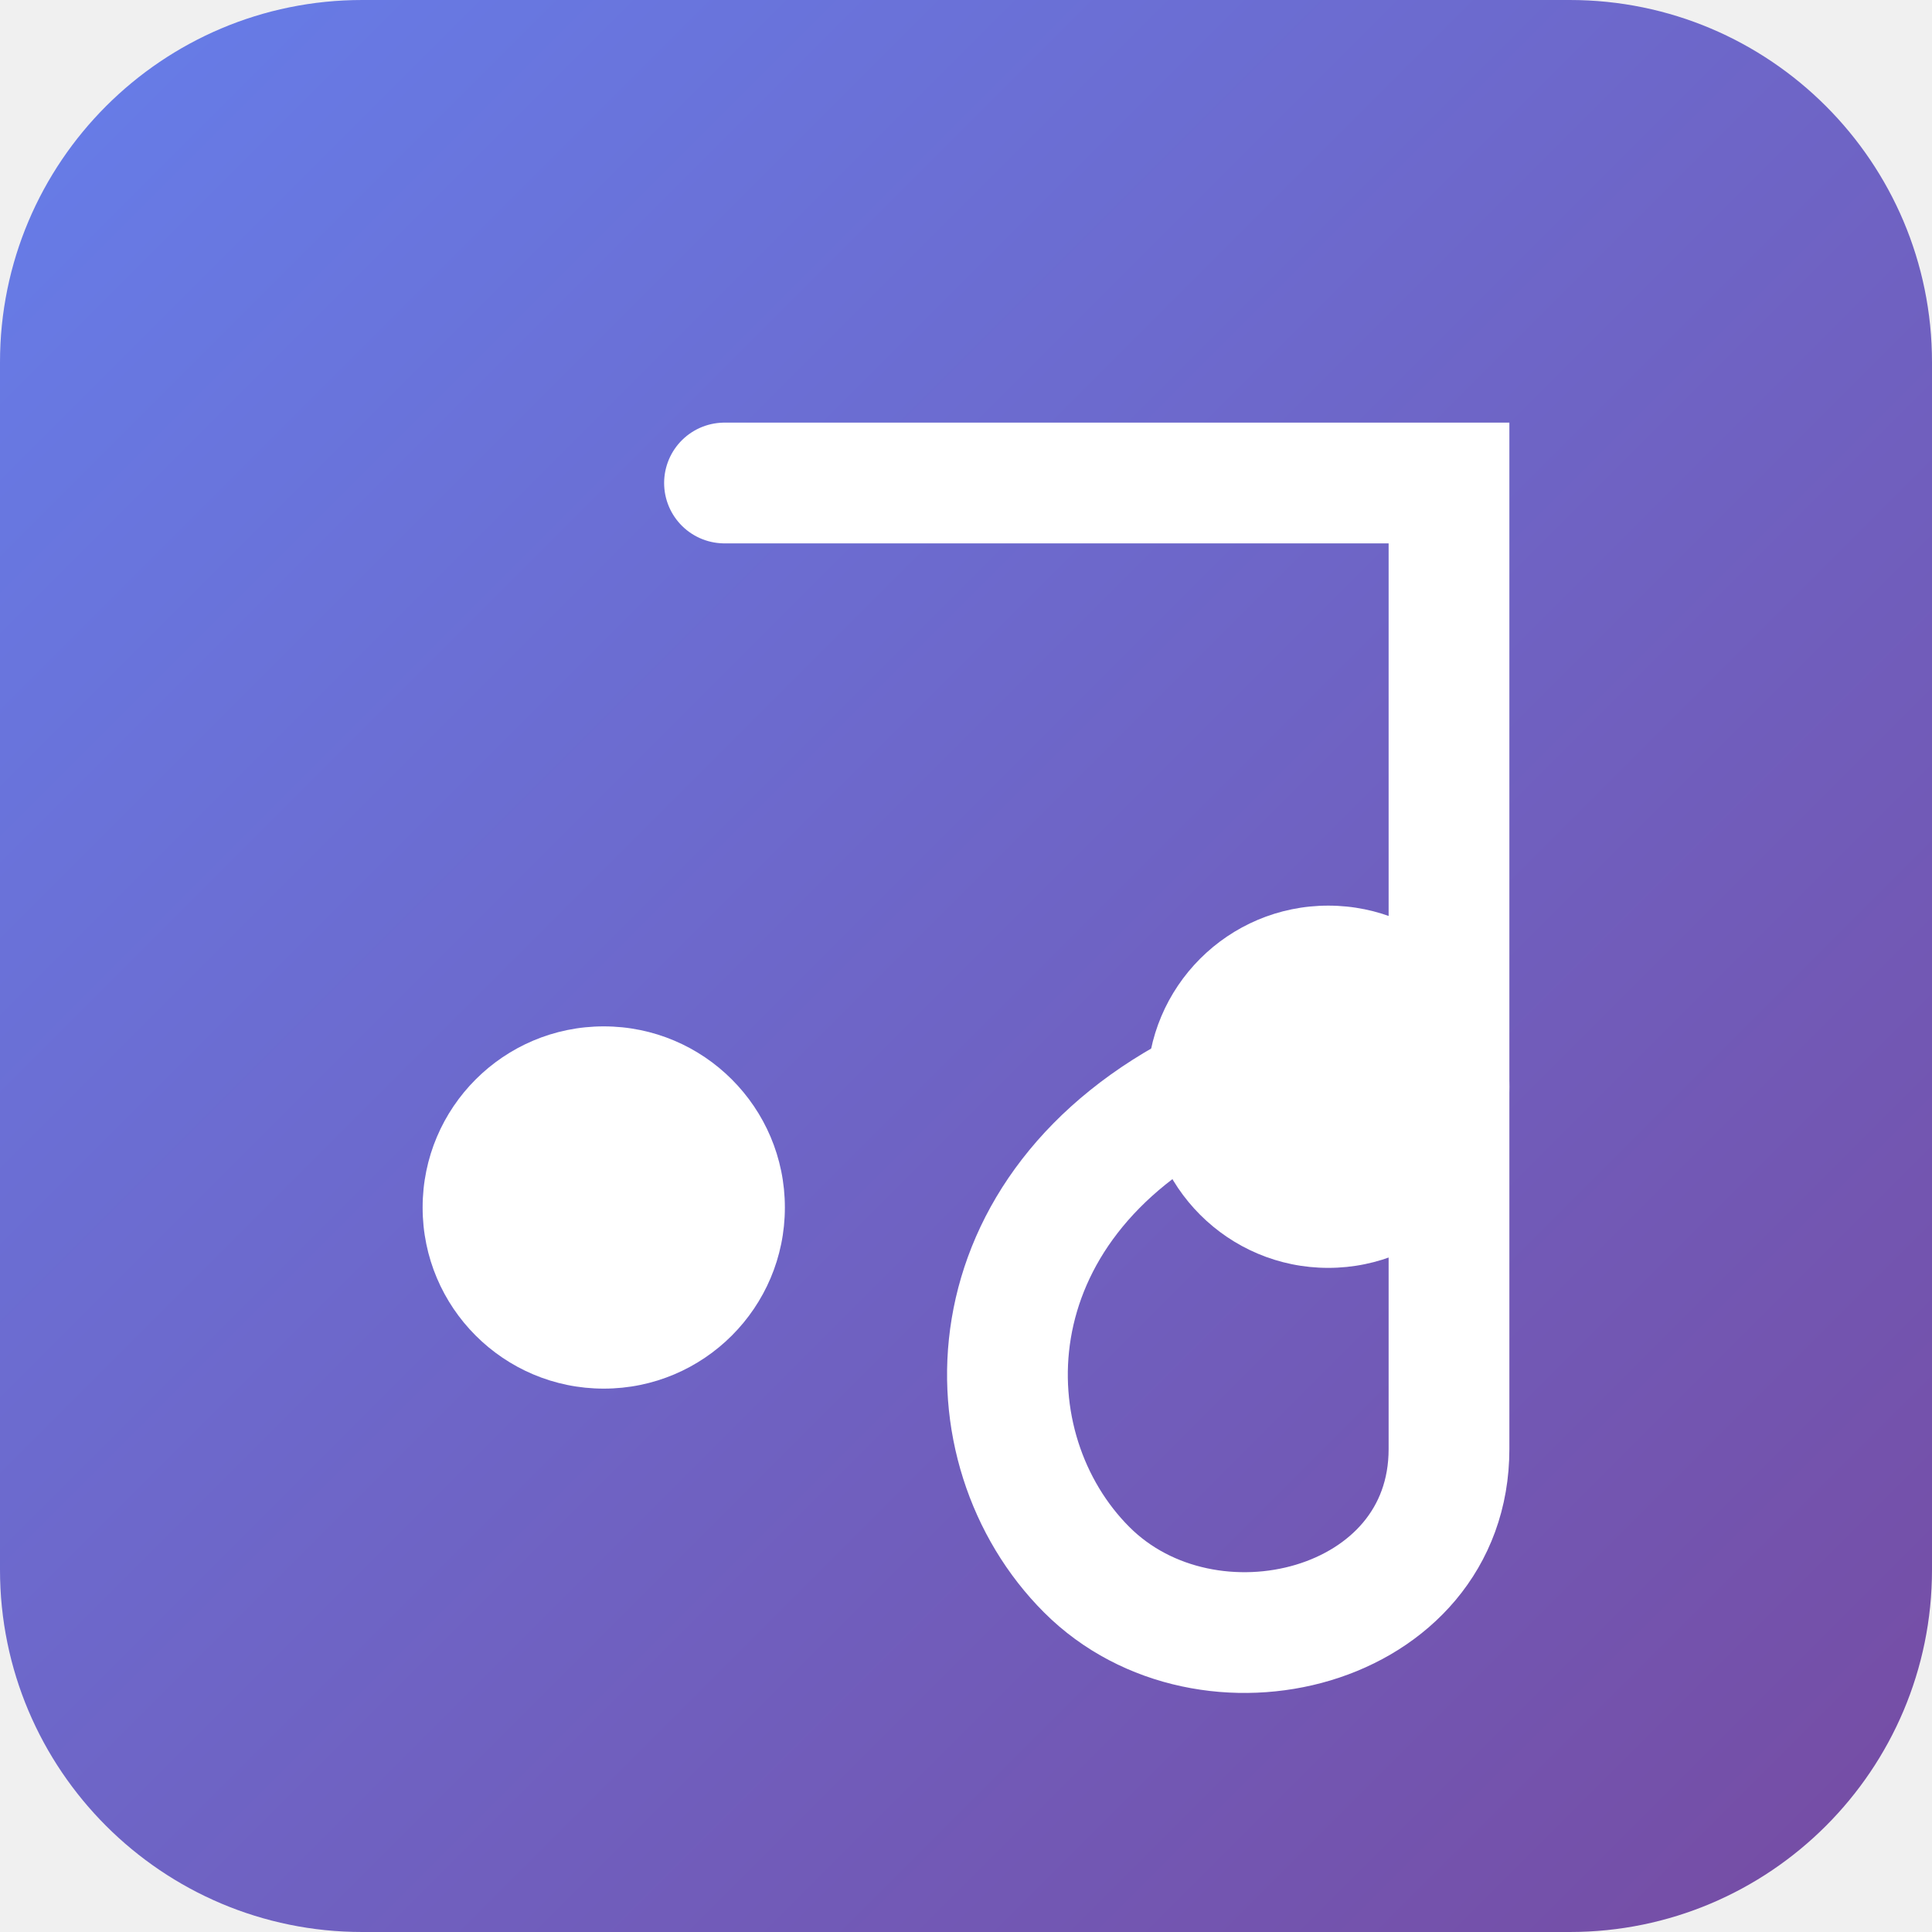
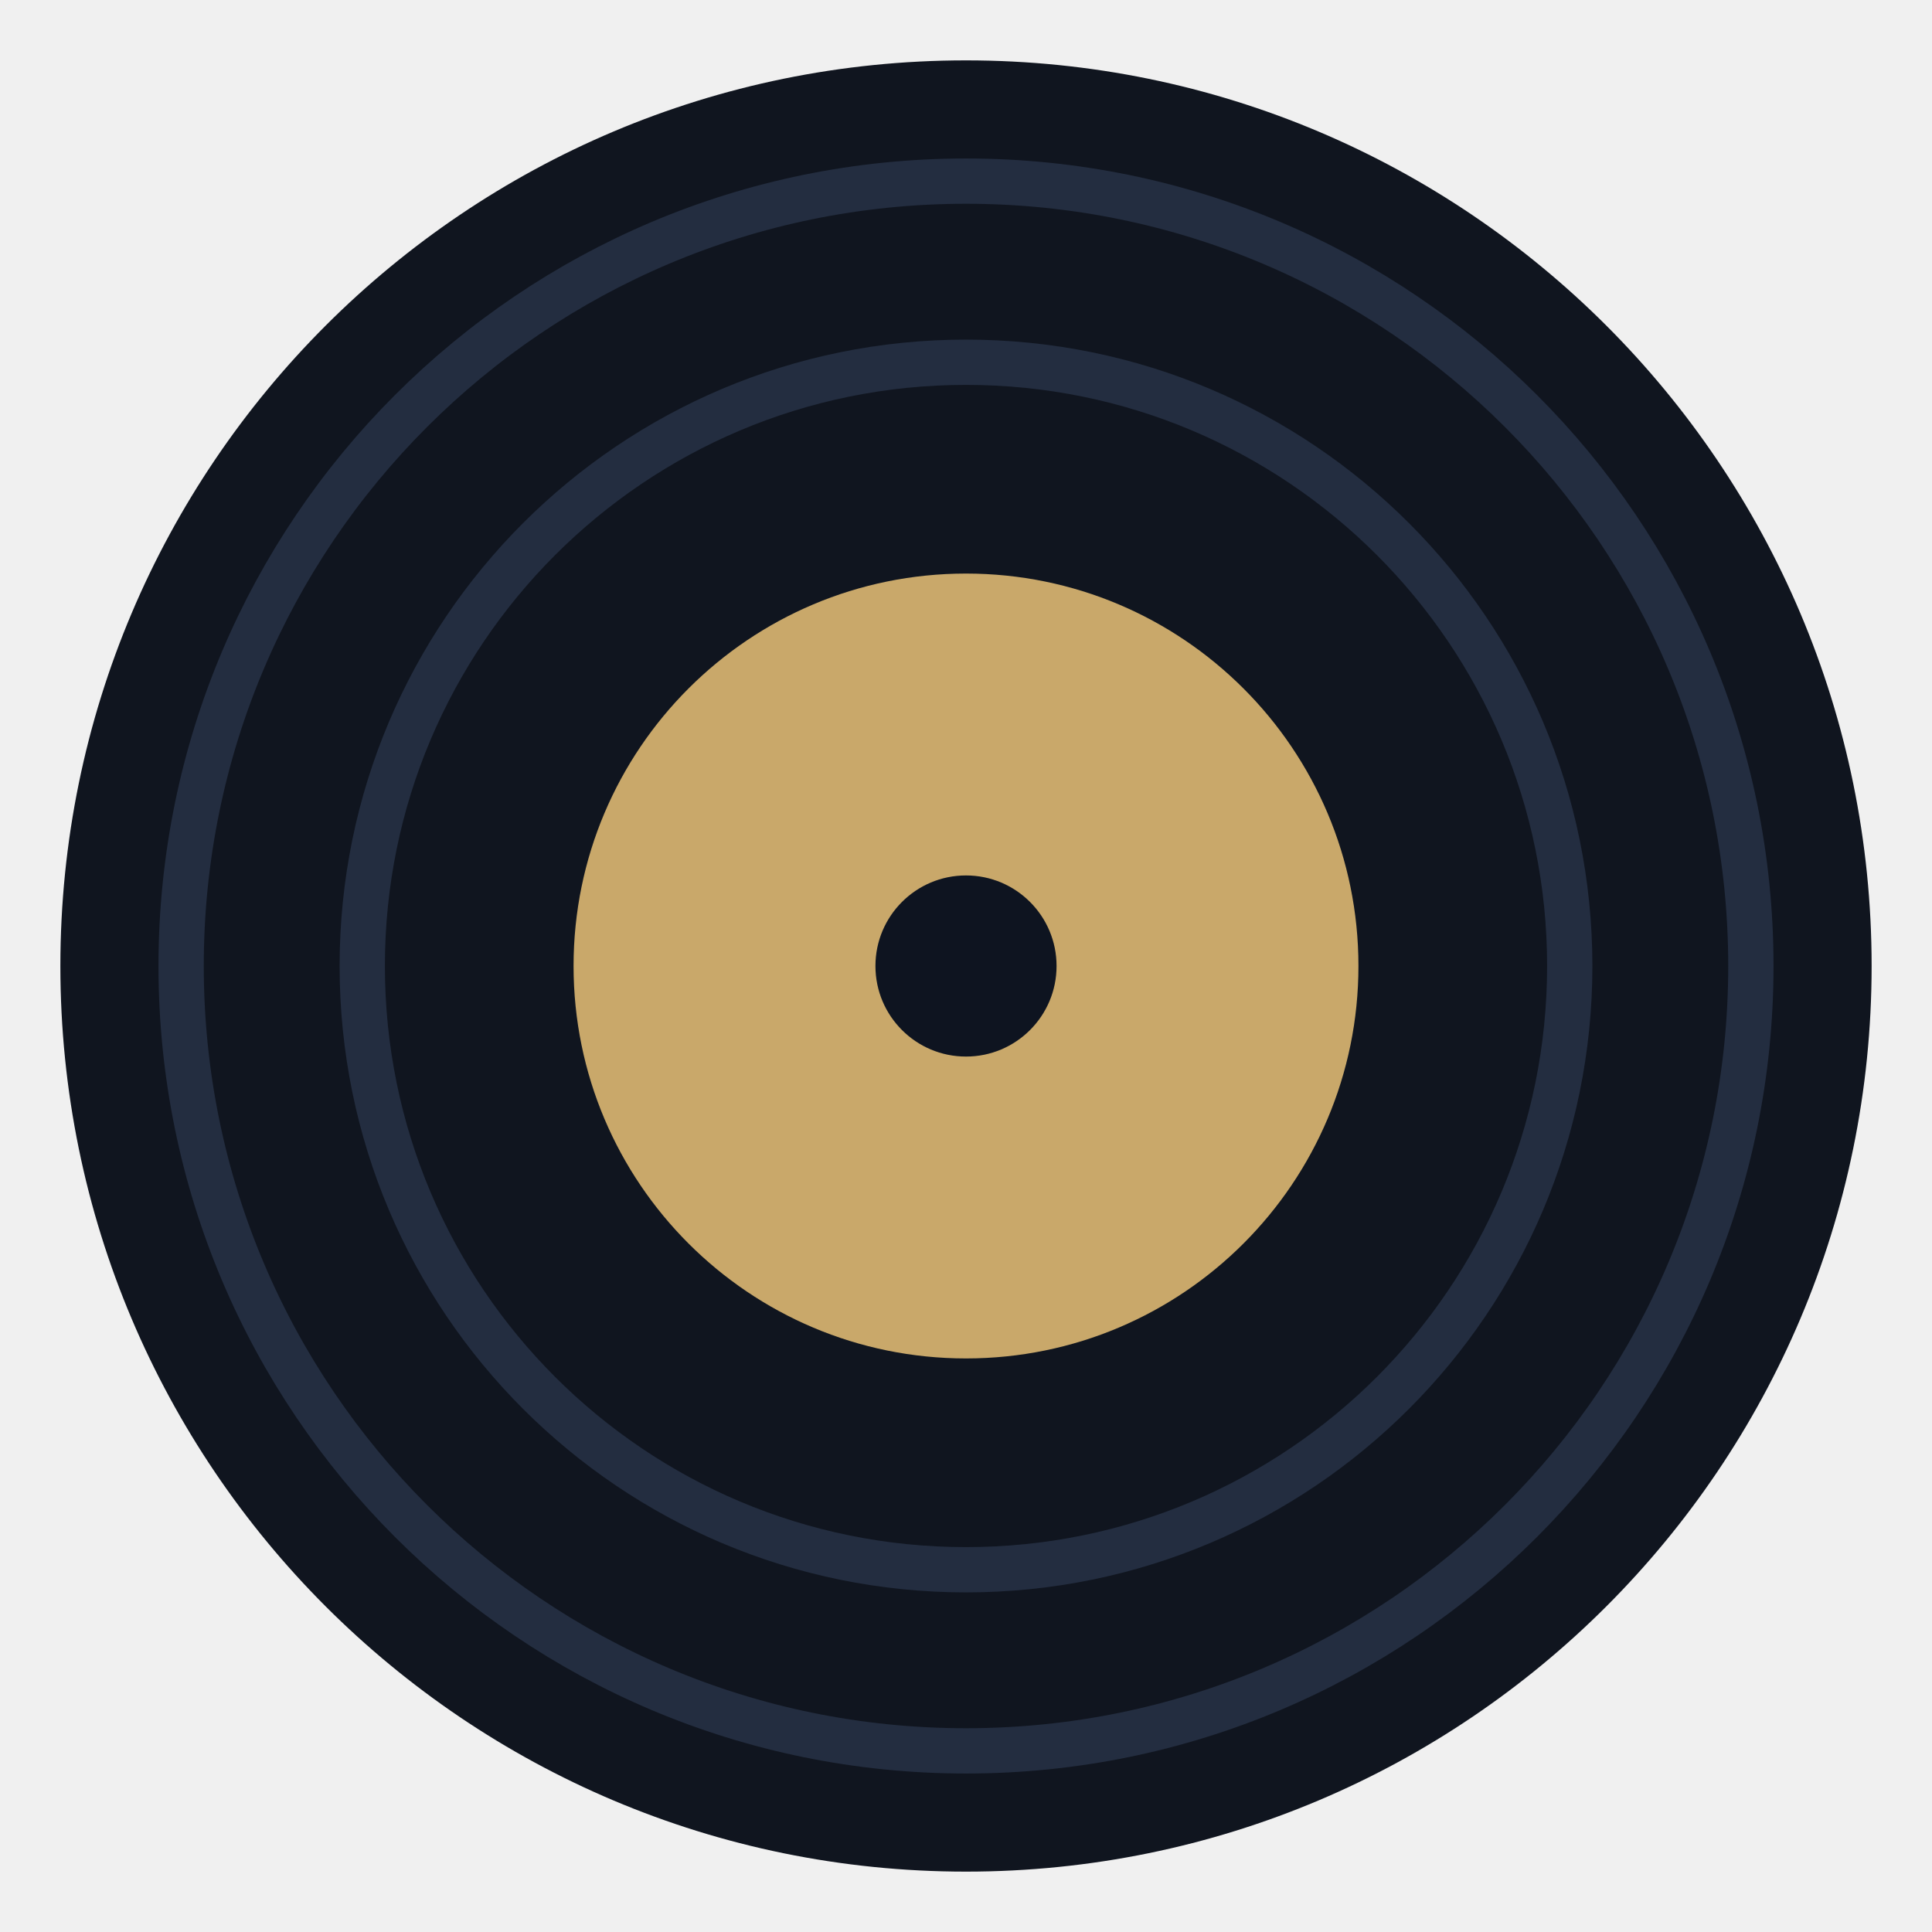
- <svg xmlns="http://www.w3.org/2000/svg" viewBox="0 0 32 32">
-   <defs>
-     <linearGradient id="g" x1="0" y1="0" x2="1" y2="1">
-       <stop offset="0%" stop-color="#667eea" />
-       <stop offset="100%" stop-color="#764ba2" />
-     </linearGradient>
-   </defs>
-   <rect width="32" height="32" rx="6" fill="url(#g)" />
-   <path d="M12 8h12v16c0 3-4 4-6 2s-2-6 2-8" fill="none" stroke="#fff" stroke-width="2" stroke-linecap="round" />
-   <circle cx="10" cy="20" r="3" fill="#fff" />
-   <circle cx="22" cy="18" r="3" fill="#fff" />
+ <svg xmlns="http://www.w3.org/2000/svg" viewBox="0 0 64 64">
+   <circle cx="32" cy="32" r="30" fill="#10151F" />
+   <circle cx="32" cy="32" r="26" fill="none" stroke="#232D40" stroke-width="1.5" />
+   <circle cx="32" cy="32" r="20" fill="none" stroke="#232D40" stroke-width="1.5" />
+   <circle cx="32" cy="32" r="13" fill="#C9A86A" />
+   <circle cx="32" cy="32" r="3" fill="#0E1420" />
</svg>
